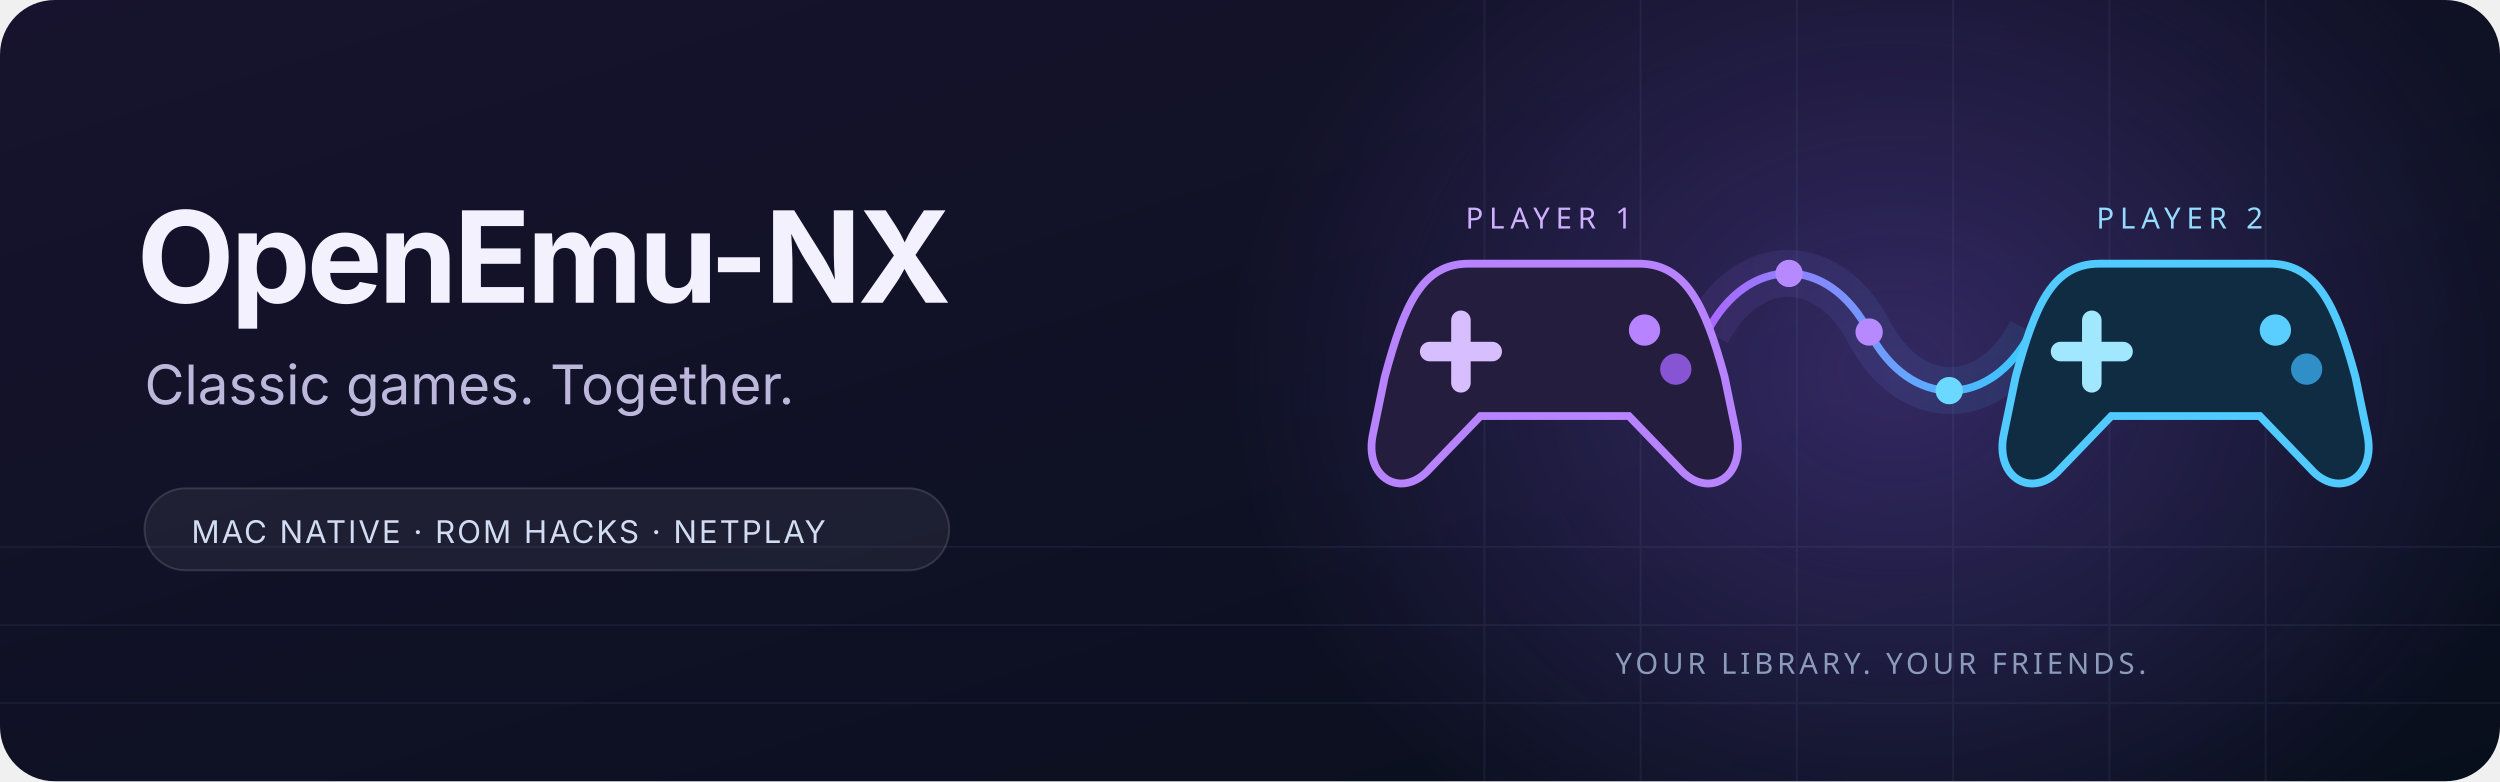
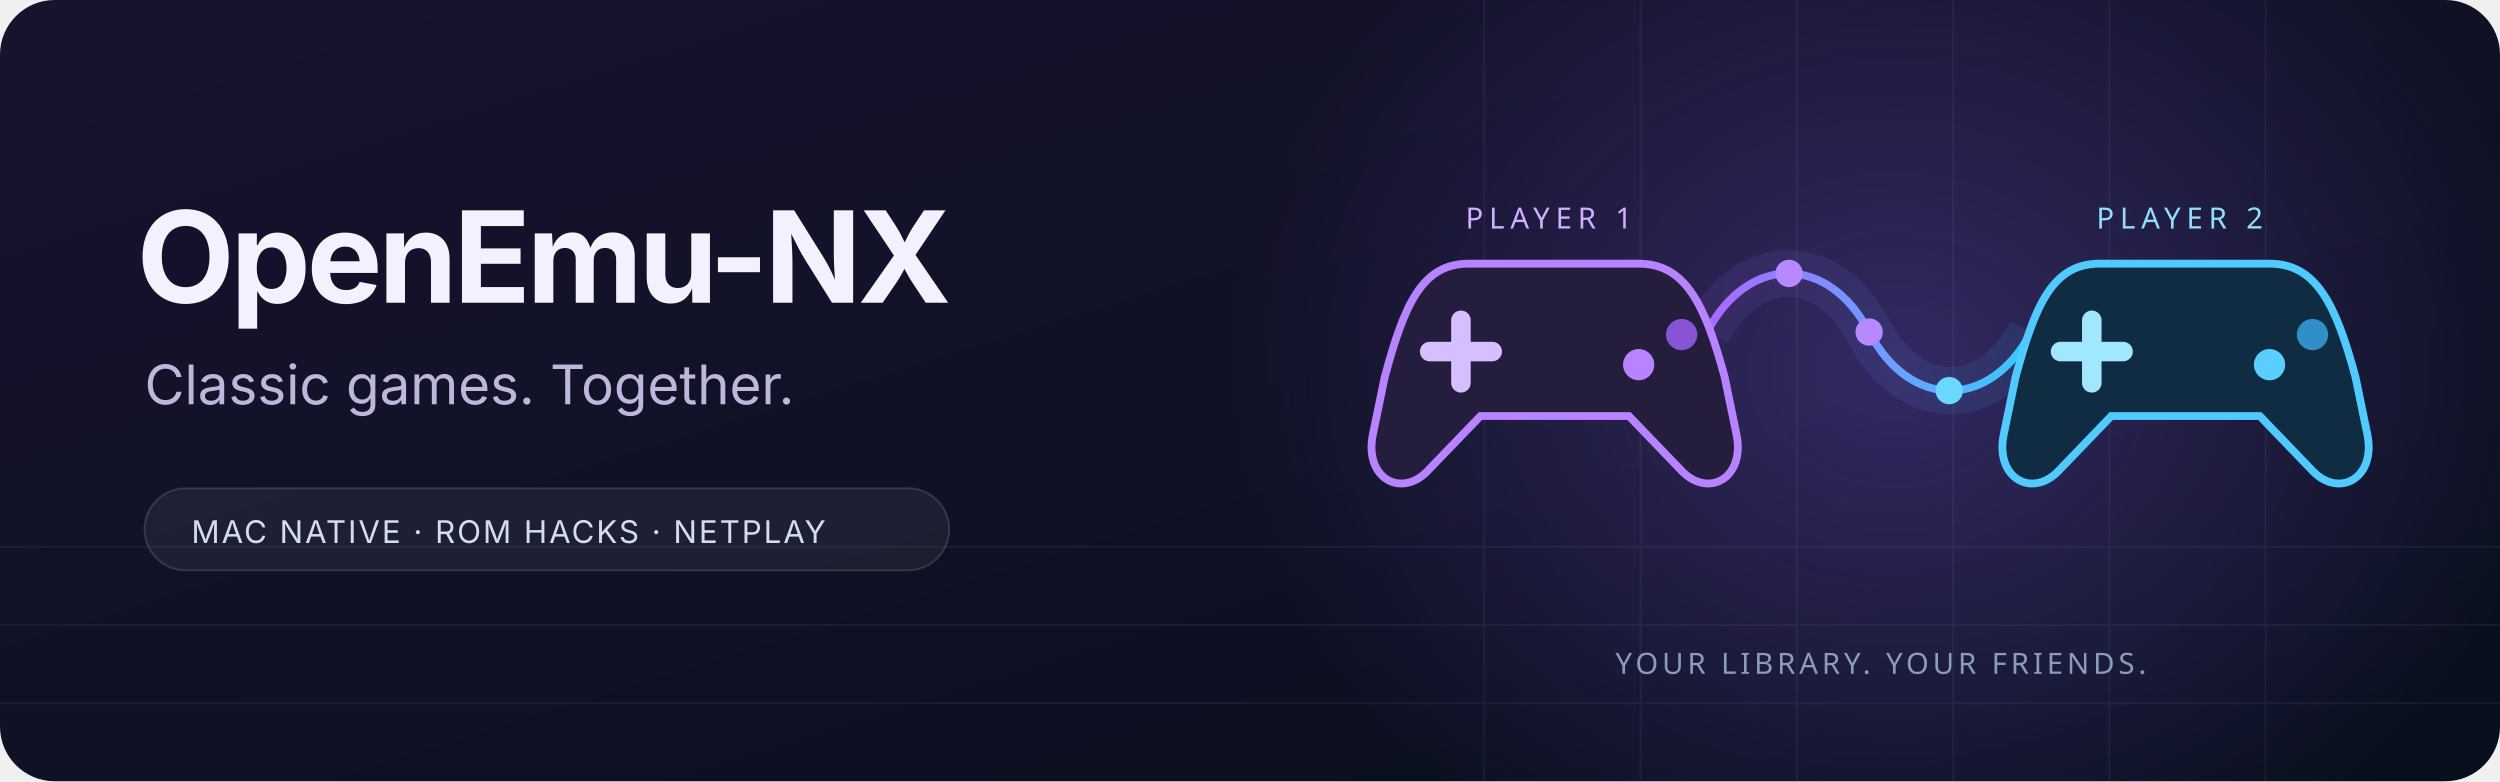
<svg xmlns="http://www.w3.org/2000/svg" width="1280" height="400" viewBox="0 0 1280 400" role="img" aria-labelledby="title desc">
  <defs>
    <linearGradient id="bg" x2="1" y2="1">
      <stop stop-color="#17132e" />
      <stop offset="1" stop-color="#080f1c" />
    </linearGradient>
    <linearGradient id="link">
      <stop stop-color="#ac67ff" />
      <stop offset="1" stop-color="#39caff" />
    </linearGradient>
    <radialGradient id="halo">
      <stop stop-color="#7956d9" stop-opacity=".35" />
      <stop offset="1" stop-color="#7956d9" stop-opacity="0" />
    </radialGradient>
  </defs>
  <rect width="1280" height="400" rx="28" fill="url(#bg)" />
  <ellipse cx="970" cy="190" rx="340" ry="290" fill="url(#halo)" />
  <g stroke="#8398c7" stroke-opacity=".09">
    <path d="M0 320H1280M0 360H1280M0 280H1280M760 0V400M840 0V400M920 0V400M1000 0V400M1080 0V400M1160 0V400" />
  </g>
  <g font-family="-apple-system,BlinkMacSystemFont,Segoe UI,sans-serif">
    <text x="70" y="155" fill="#f4f1ff" font-weight="750" font-size="65" letter-spacing="-2">OpenEmu-NX</text>
    <text x="74" y="207" fill="#bdb8db" font-size="28">Classic games. Together.</text>
    <rect x="74" y="250" width="412" height="42" rx="21" fill="#ffffff" fill-opacity=".06" stroke="#ffffff" stroke-opacity=".13" />
    <text x="98" y="278" fill="#d2dcf2" font-size="16" letter-spacing="1">MAC NATIVE  ·  ROM HACKS  ·  NETPLAY</text>
  </g>
  <path d="M874 170C895 130 936 130 957 170S1019 210 1040 170" fill="none" stroke="url(#link)" stroke-width="24" opacity=".1" />
  <path d="M874 170C895 130 936 130 957 170S1019 210 1040 170" fill="none" stroke="url(#link)" stroke-width="4" />
  <g fill="#b789ff">
    <circle cx="916" cy="140" r="7" />
    <circle cx="957" cy="170" r="7" />
  </g>
  <circle cx="998" cy="200" r="7" fill="#6bd8ff" />
  <g transform="translate(707 105)">
    <path d="M45 30H132C156 30 166 51 176 88L182 117C187 140 167 151 153 135L127 108H51L25 135C11 151-9 140-4 117L2 88C12 51 21 30 45 30Z" fill="#241d3e" stroke="#b783ff" stroke-width="4" />
    <path d="M41 59V91M25 75H57" stroke="#d7beff" stroke-width="10" stroke-linecap="round" />
-     <circle cx="135" cy="64" r="8" fill="#b783ff" />
-     <circle cx="151" cy="84" r="8" fill="#8754d3" />
+     <circle cx="132" cy="81.702" r="8" fill="#b783ff" />
+     <circle cx="154" cy="66.298" r="8" fill="#8754d3" />
    <text x="86" y="12" fill="#ceb0ff" text-anchor="middle" font-size="15" font-family="sans-serif" letter-spacing="3">PLAYER 1</text>
  </g>
  <g transform="translate(1030 105)">
    <path d="M45 30H132C156 30 166 51 176 88L182 117C187 140 167 151 153 135L127 108H51L25 135C11 151-9 140-4 117L2 88C12 51 21 30 45 30Z" fill="#102c42" stroke="#50caff" stroke-width="4" />
    <path d="M41 59V91M25 75H57" stroke="#a1e8ff" stroke-width="10" stroke-linecap="round" />
-     <circle cx="135" cy="64" r="8" fill="#5acfff" />
-     <circle cx="151" cy="84" r="8" fill="#308fc7" />
+     <circle cx="132" cy="81.702" r="8" fill="#5acfff" />
+     <circle cx="154" cy="66.298" r="8" fill="#308fc7" />
    <text x="86" y="12" fill="#95dcff" text-anchor="middle" font-size="15" font-family="sans-serif" letter-spacing="3">PLAYER 2</text>
  </g>
  <text x="963" y="345" fill="#8b9bb9" text-anchor="middle" font-family="sans-serif" font-size="15" letter-spacing="2">YOUR LIBRARY. YOUR FRIENDS.</text>
</svg>
